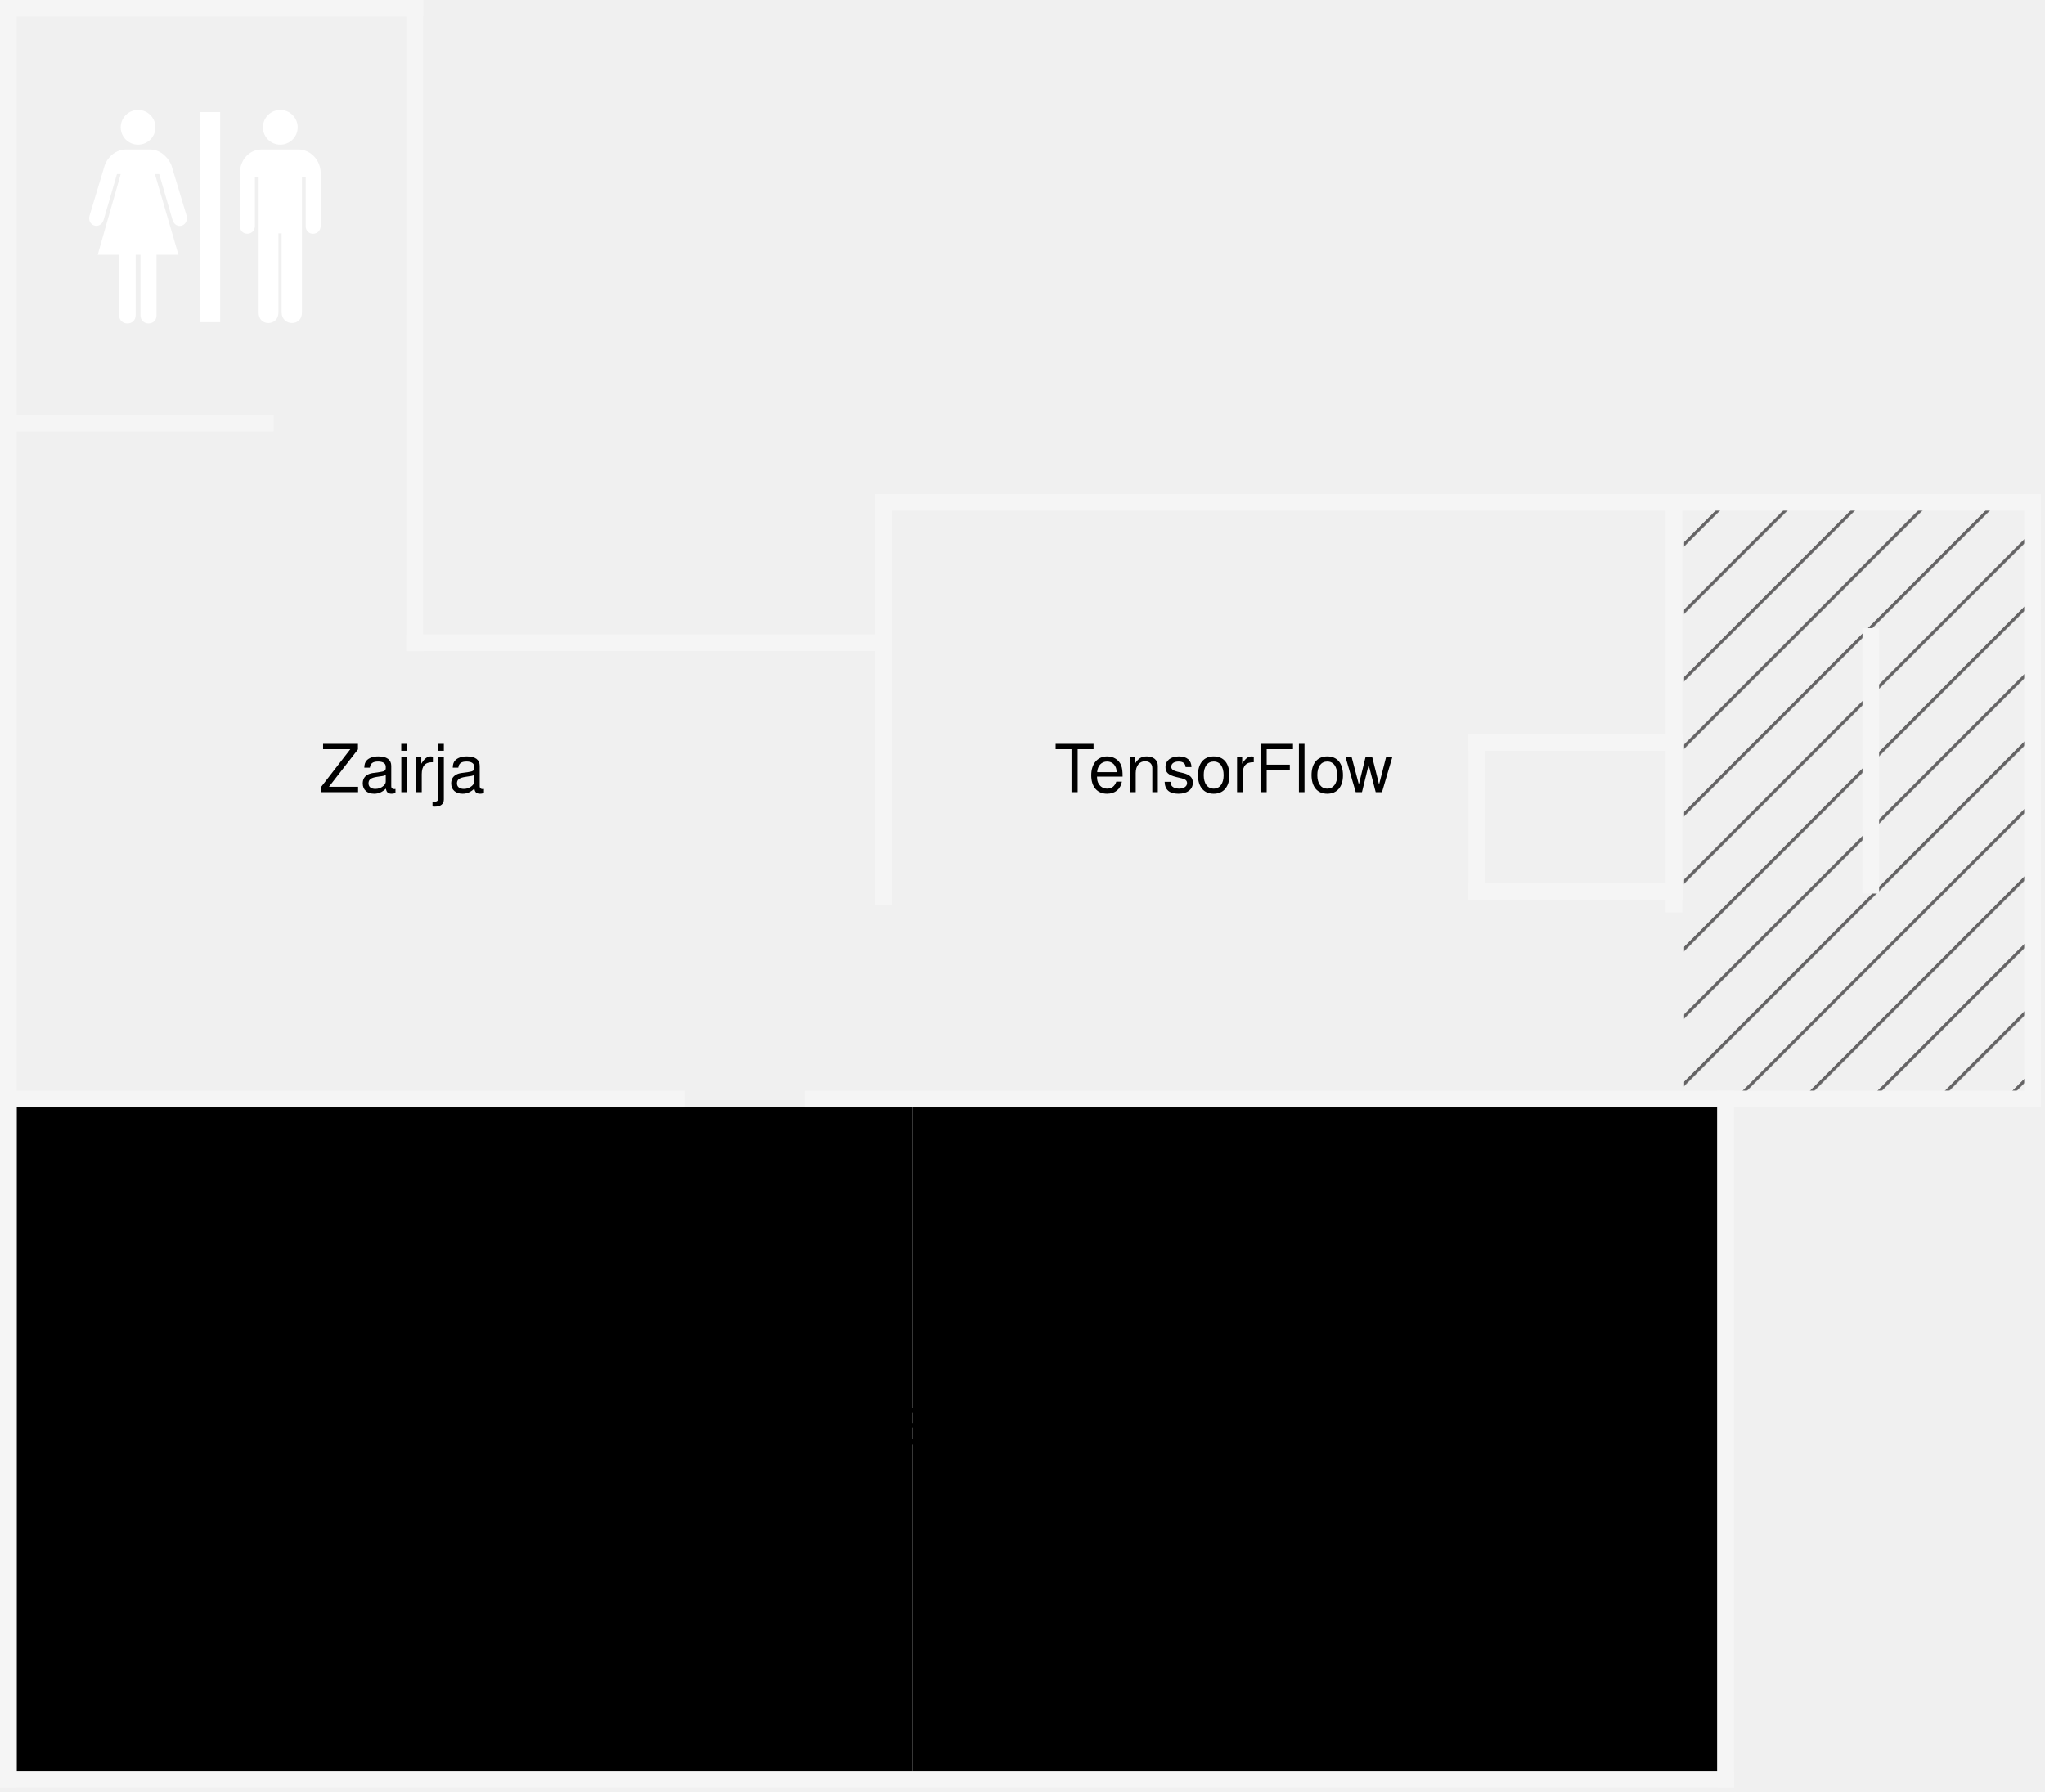
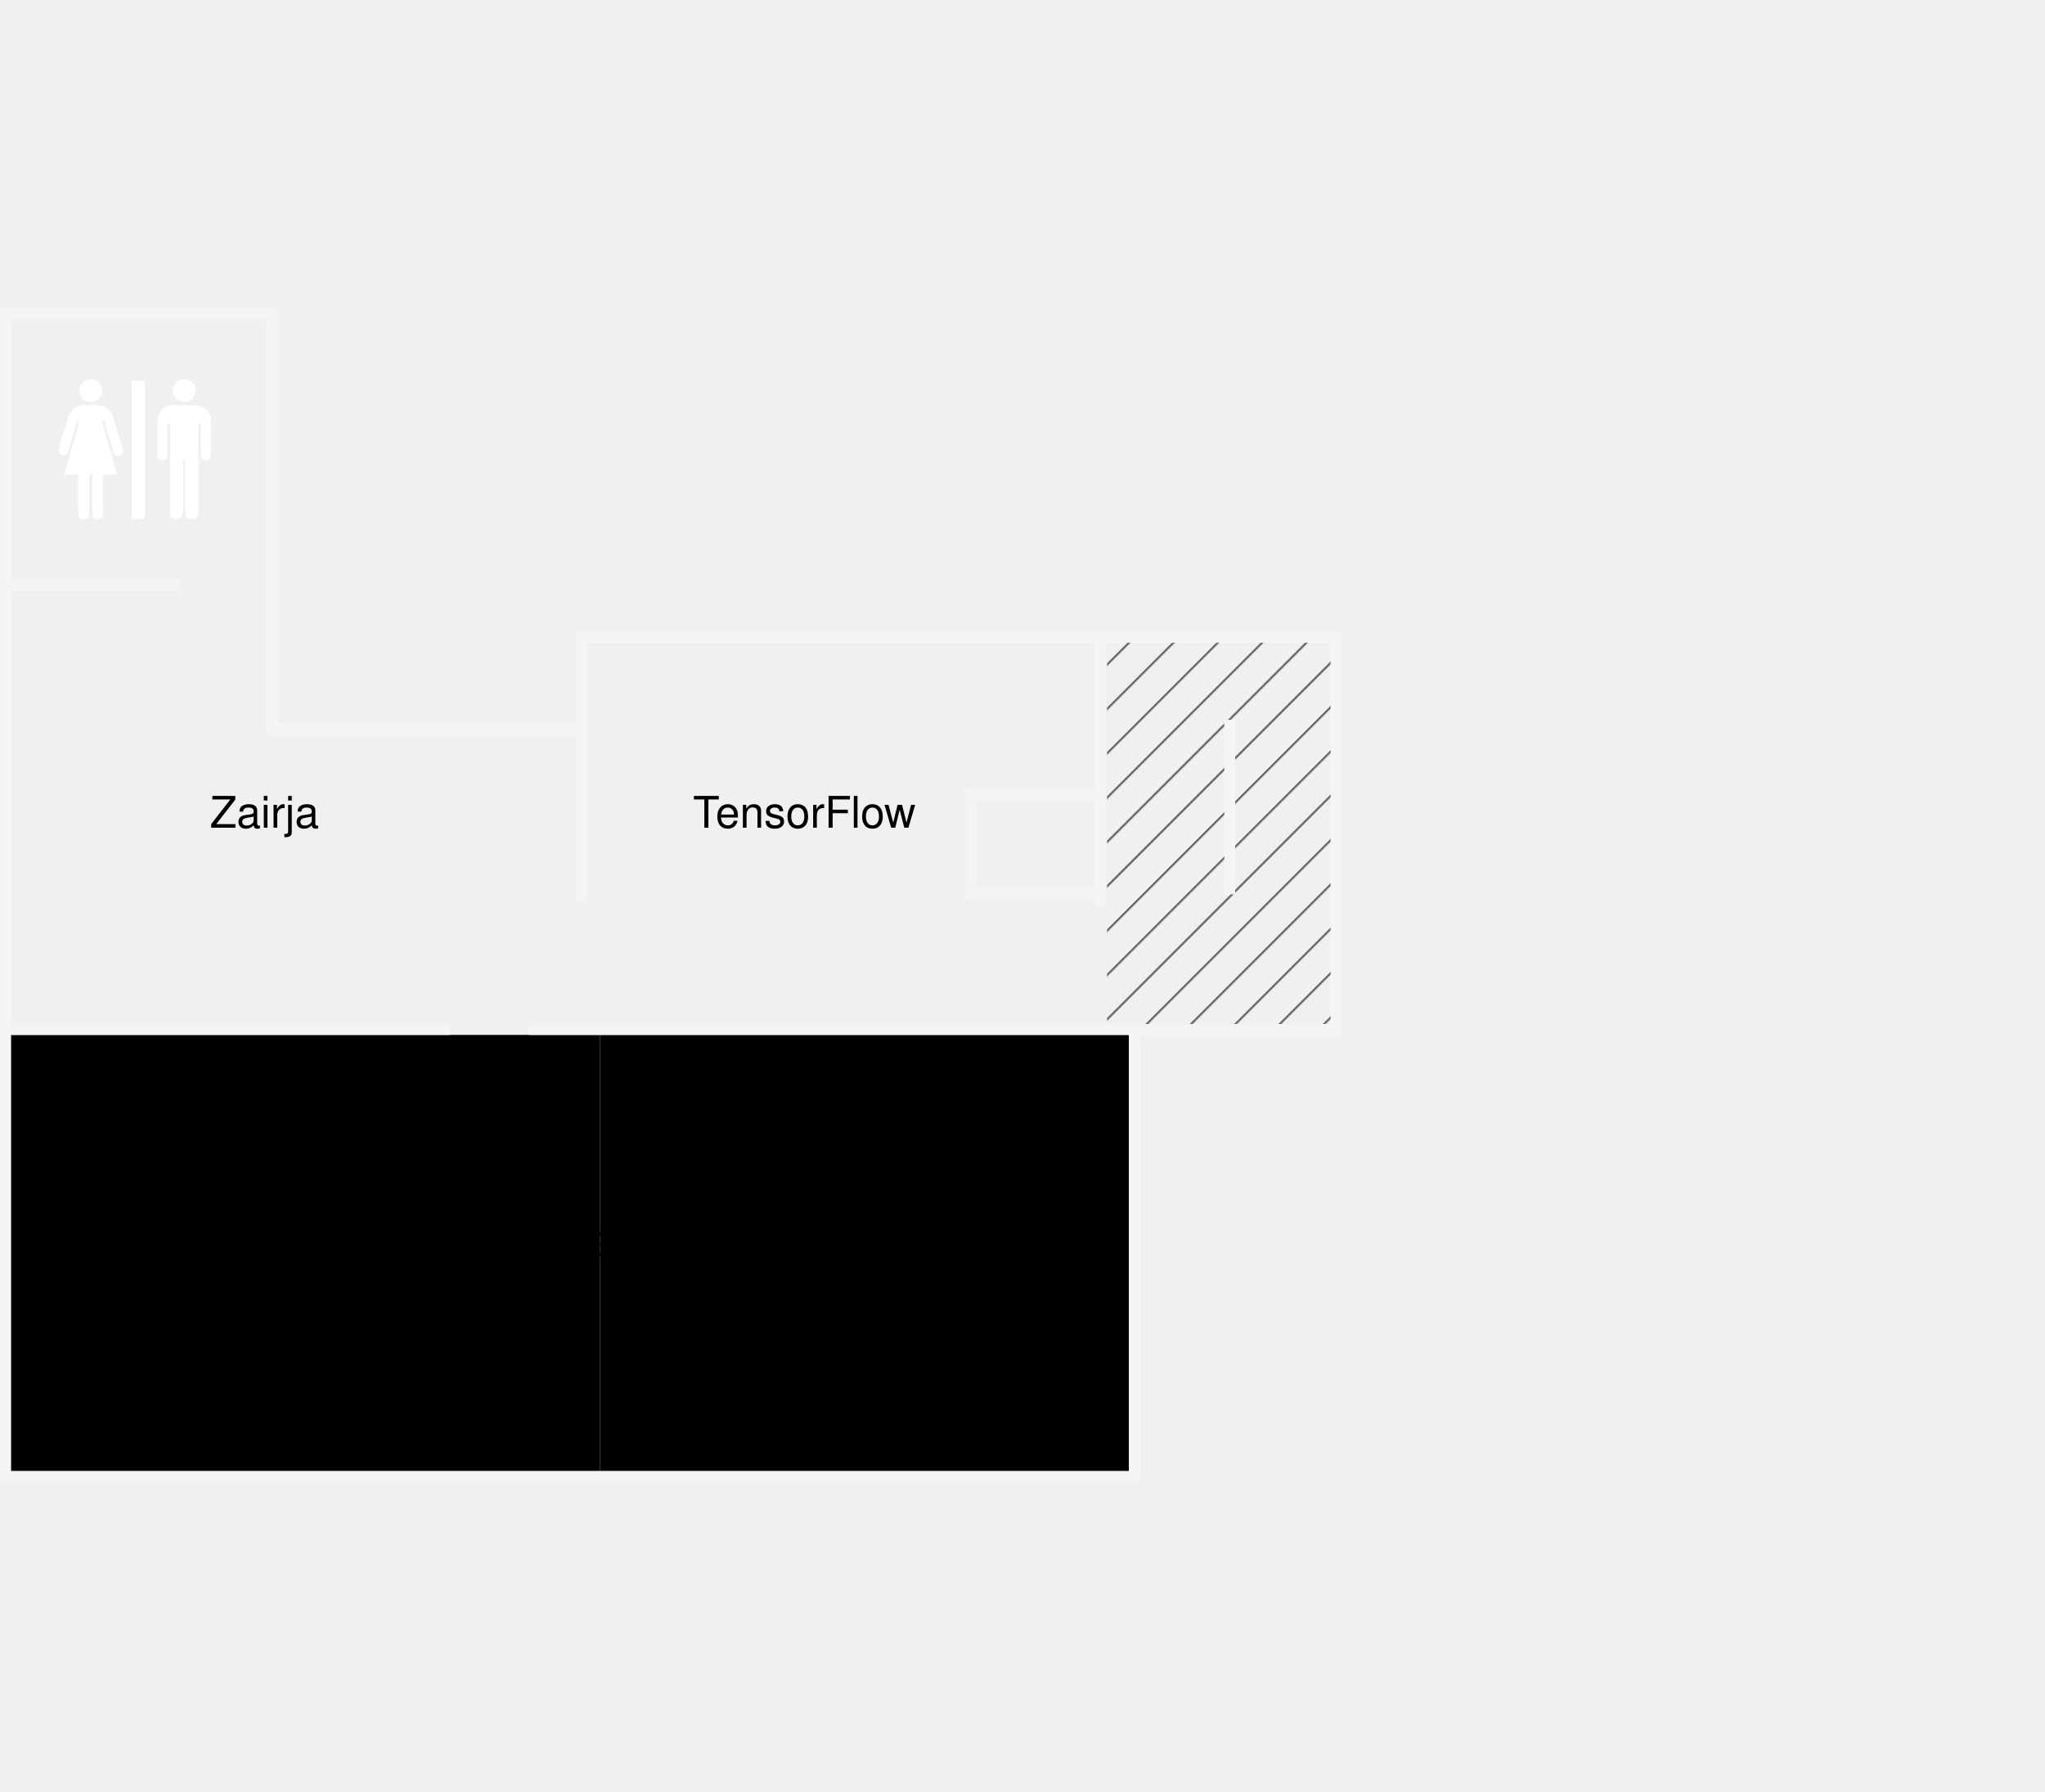
- <svg xmlns="http://www.w3.org/2000/svg" width="493px" height="432px">
+ <svg xmlns="http://www.w3.org/2000/svg" version="1.1" width="493px" height="432px" viewBox="0 0 750 432">
  <defs>
    <pattern patternUnits="userSpaceOnUse" width="11.5" height="11.5" x="0" y="0" patternTransform="rotate(45)" id="mx-pattern-hatch-1-636263-0">
      <line x1="0" y1="0" x2="0" y2="11.5" stroke="#636263" stroke-width="1.5" />
    </pattern>
  </defs>
  <g>
    <g id="background">
      <rect x="0" y="0" width="750px" height="432px" fill-opacity="0" />
    </g>
    <g id="rooms">
      <g id="S-33a-Deep-Blue">
        <path d="M 220 267 L 414 267 L 414 427 L 220 427 L 220 267 Z" />
      </g>
      <g id="S-33b-Blue-Brain">
        <path d="M 4 267 L 220 267 L 220 427 L 4 427 L 4 267 Z" />
      </g>
    </g>
    <g id="floor">
      <rect x="406" y="123" width="83" height="140" fill="url(#mx-pattern-hatch-1-636263-0)" />
      <rect x="0" y="0" width="4.01" height="431" fill="#f5f5f5" />
      <rect x="0" y="0" width="102" height="4.01" fill="#f5f5f5" />
      <rect x="401.54" y="119.11" width="4.01" height="100.89" fill="#f5f5f5" />
      <rect x="211" y="119.11" width="4.01" height="99" fill="#f5f5f5" />
      <rect x="0" y="263" width="165" height="4.01" fill="#f5f5f5" />
      <rect x="0" y="426.99" width="418" height="4.01" fill="#f5f5f5" />
      <rect x="414" y="263" width="4.01" height="168" fill="#f5f5f5" />
      <rect x="194" y="263" width="298" height="4.01" fill="#f5f5f5" />
      <rect x="487.99" y="119.11" width="4.01" height="147.89" fill="#f5f5f5" />
      <rect x="211" y="119.11" width="281" height="4.01" fill="#f5f5f5" />
      <rect x="98" y="152.98" width="117" height="4.01" fill="#f5f5f5" />
      <rect x="98" y="0" width="4.01" height="157" fill="#f5f5f5" />
      <rect x="354" y="212.99" width="51.55" height="4.01" fill="#f5f5f5" />
      <rect x="354" y="177" width="51.55" height="4.01" fill="#f5f5f5" />
      <rect x="354" y="177" width="4.01" height="40" fill="#f5f5f5" />
      <rect x="0" y="100" width="66" height="4.01" fill="#f5f5f5" />
      <rect x="449" y="151.44" width="4.01" height="64" fill="#f5f5f5" />
      <svg x="21.5" y="26.5" width="620" height="572">
        <circle cx="130.95" cy="46.586" r="46.545" fill="#ffffff" transform="scale(0.09,0.09)" />
        <path d="M124.505,388.155V549.989C124.262,579.392,80.495,579.392,80.108,549.989V388.155H22.822L84.405,171.9H74.38L38.576,295.065C29.524,322.305,-7.311,311.277,1.339,282.176L41.44,148.985C46.051,133.69,65.328,106.681,98.726,106.02H128.802H163.174C195.609,106.681,214.967,133.919,220.46,148.985L260.561,282.176C268.696,311.134,232.153,323.021,223.325,295.065L187.521,171.9H176.063L239.079,388.155H180.36V549.989C180.818,579.392,137.223,579.248,137.395,549.989V388.155H124.505z" fill="#ffffff" transform="scale(0.09,0.09)" />
        <circle cx="511.905" cy="46.586" r="46.545" fill="#ffffff" transform="scale(0.09,0.09)" />
        <path d="M462.496,106.02C426.706,106.02,403.777,137.008,403.777,167.603V310.819C403.448,338.803,443.743,338.803,443.878,310.819V179.06H453.903V542.829C453.281,580.809,506.95,579.721,506.893,542.829V330.869H515.486V542.829C516.188,579.721,570.137,580.809,569.908,542.829V179.06H579.933V310.819C579.461,339.018,619.547,339.018,620.034,310.819V167.603C619.461,137.008,595.673,106.569,559.883,106.02H462.496z" fill="#ffffff" transform="scale(0.09,0.09)" />
        <rect x="297.791" y="5.768" width="52.997" height="562.84" fill="#ffffff" transform="scale(0.09,0.09)" />
      </svg>
      <text x="322" y="348" font-family="Helvetica" font-size="16px" text-anchor="middle">Deep</text>
      <text x="209" y="348" font-family="Helvetica" font-size="16px" text-anchor="middle">Blue</text>
      <text x="76" y="344" font-family="Helvetica" font-size="16px" text-anchor="middle">Brain</text>
      <text x="97" y="191" font-family="Helvetica" font-size="16px" text-anchor="middle">Zairja</text>
      <text x="295" y="191" font-family="Helvetica" font-size="16px" text-anchor="middle">TensorFlow</text>
    </g>
  </g>
</svg>
